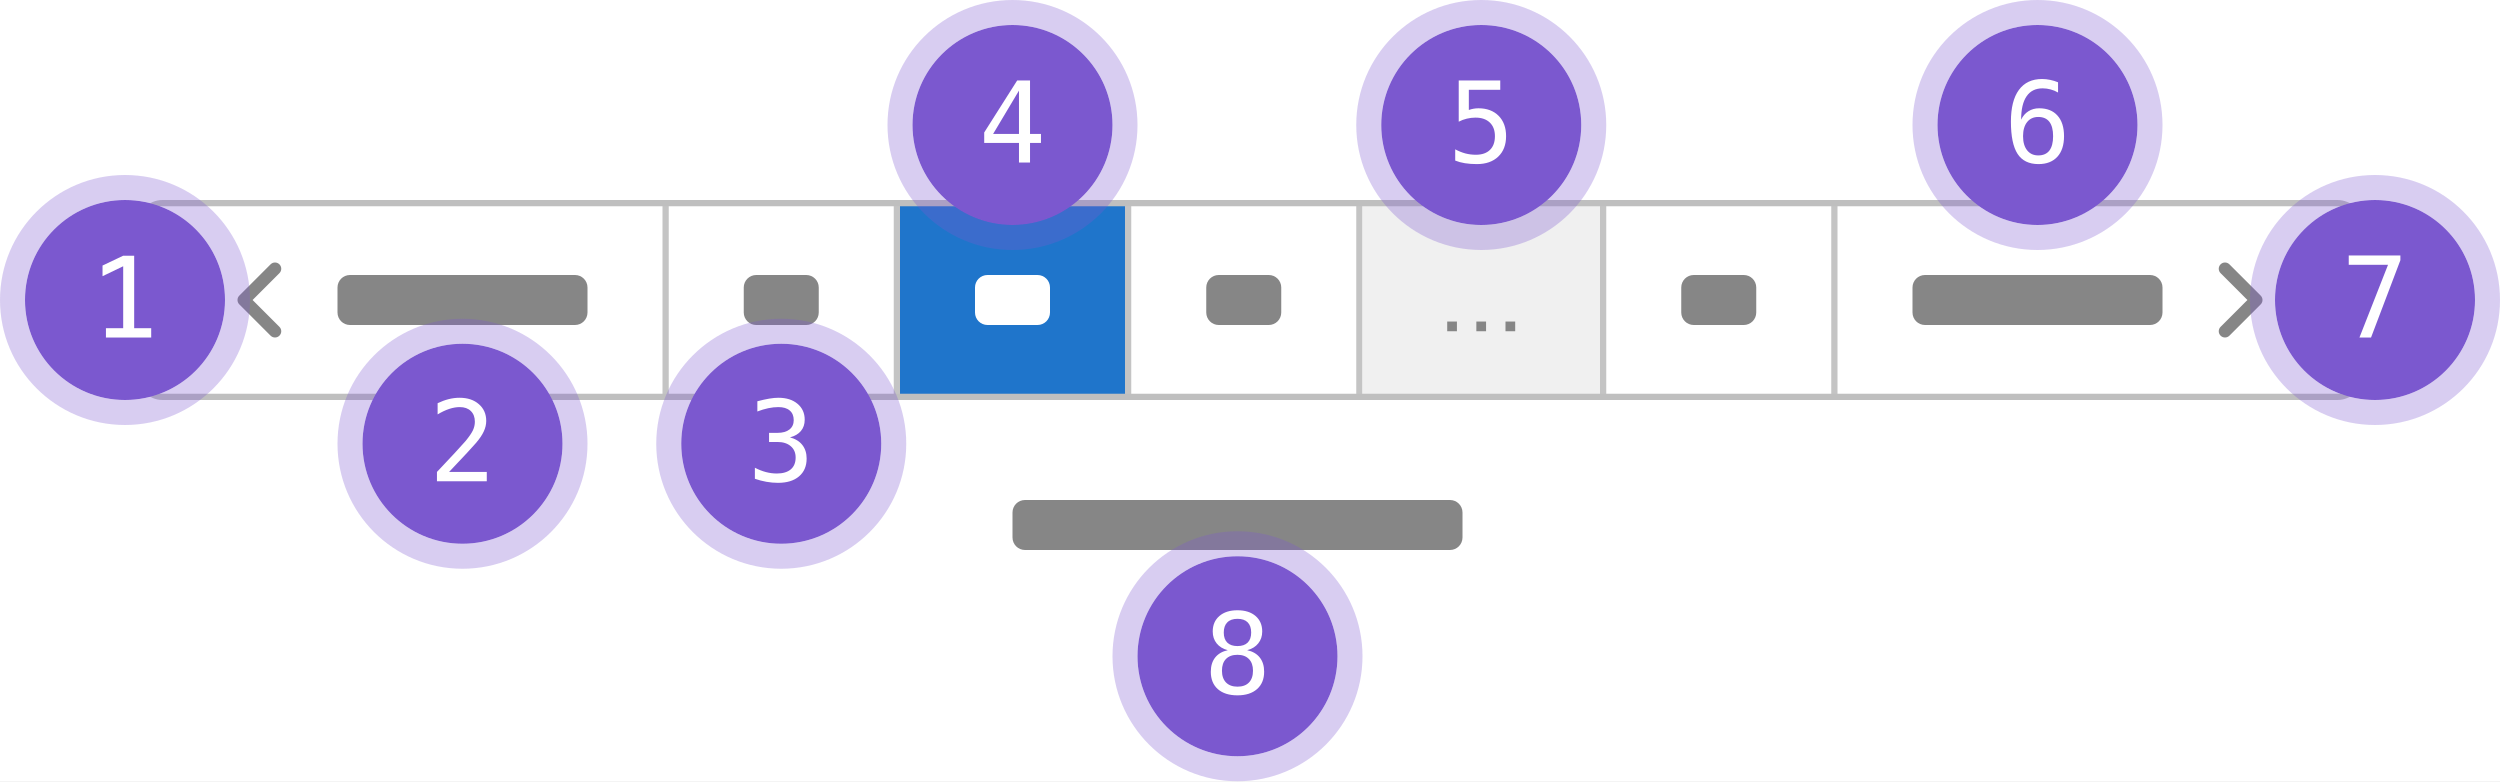
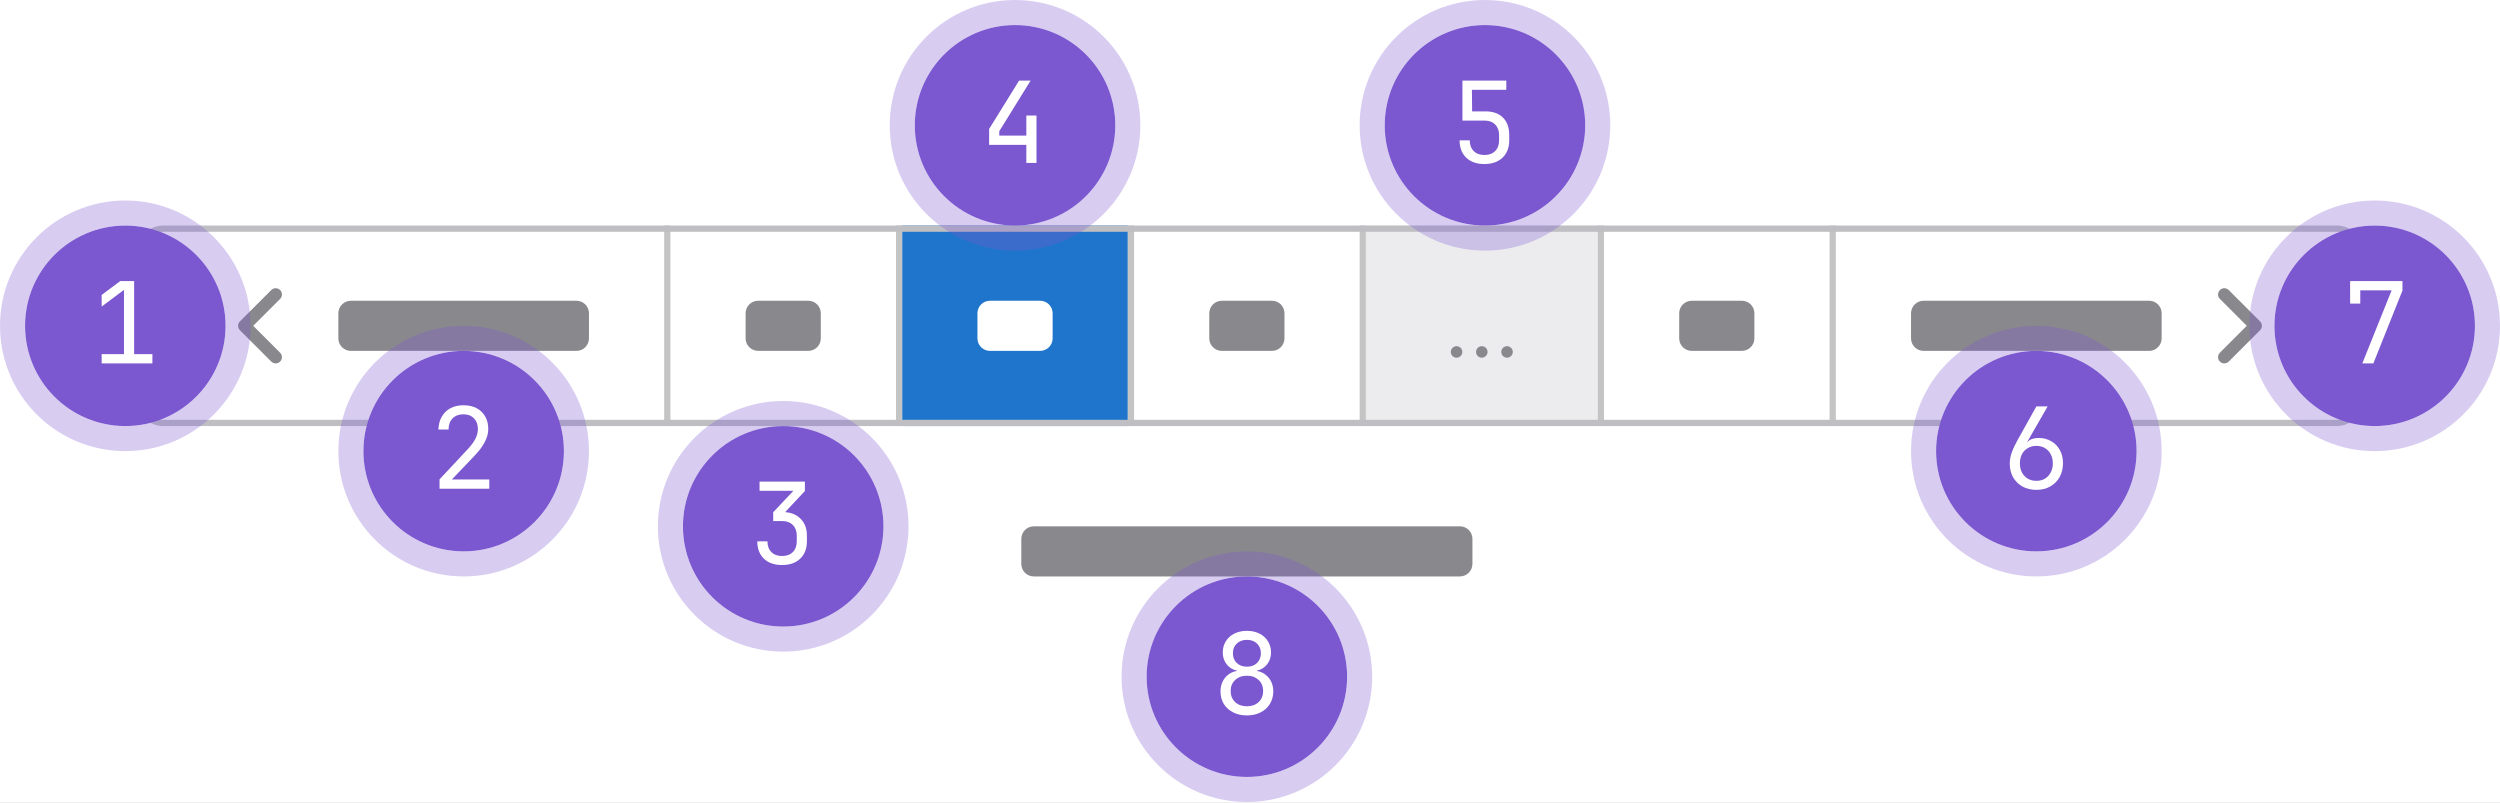
- <svg xmlns="http://www.w3.org/2000/svg" width="400" height="125" viewBox="0 0 400 125" fill="none">
-   <rect width="400" height="125" fill="white" />
-   <rect x="22.5" y="32.5" width="355" height="31" rx="3.5" fill="white" />
-   <path d="M44.707 43.707C45.098 43.317 45.098 42.683 44.707 42.293C44.317 41.902 43.683 41.902 43.293 42.293L38.293 47.293C37.902 47.683 37.902 48.317 38.293 48.707L43.293 53.707C43.683 54.098 44.317 54.098 44.707 53.707C45.098 53.317 45.098 52.683 44.707 52.293L40.414 48L44.707 43.707Z" fill="#868686" />
-   <rect x="54" y="44" width="40" height="8" rx="2" fill="#868686" />
-   <rect x="106" y="32" width="1" height="32" fill="#C4C4C4" />
-   <rect x="119" y="44" width="12" height="8" rx="2" fill="#868686" />
-   <rect x="143" y="32" width="1" height="32" fill="#C4C4C4" />
-   <rect width="36" height="32" transform="translate(144 32)" fill="#1F75CB" />
-   <rect x="156" y="44" width="12" height="8" rx="2" fill="white" />
-   <rect x="180" y="32" width="1" height="32" fill="#C4C4C4" />
-   <rect x="193" y="44" width="12" height="8" rx="2" fill="#868686" />
-   <rect x="217" y="32" width="1" height="32" fill="#C4C4C4" />
-   <rect width="38" height="32" transform="translate(218 32)" fill="#F0F0F0" />
-   <path d="M240.878 51.446V53H242.432V51.446H240.878ZM236.216 51.446V53H237.77V51.446H236.216ZM231.554 51.446V53H233.108V51.446H231.554Z" fill="#868686" />
-   <rect x="256" y="32" width="1" height="32" fill="#C4C4C4" />
-   <rect x="269" y="44" width="12" height="8" rx="2" fill="#868686" />
-   <rect x="293" y="32" width="1" height="32" fill="#C4C4C4" />
-   <rect x="306" y="44" width="40" height="8" rx="2" fill="#868686" />
-   <path d="M355.293 43.707C354.902 43.317 354.902 42.683 355.293 42.293C355.683 41.902 356.317 41.902 356.707 42.293L361.707 47.293C362.098 47.683 362.098 48.317 361.707 48.707L356.707 53.707C356.317 54.098 355.683 54.098 355.293 53.707C354.902 53.317 354.902 52.683 355.293 52.293L359.586 48L355.293 43.707Z" fill="#868686" />
-   <rect x="22.5" y="32.5" width="355" height="31" rx="3.5" stroke="#BFBFBF" />
-   <rect x="162" y="80" width="72" height="8" rx="2" fill="#868686" />
-   <circle cx="198" cy="105" r="16" fill="#7B58CF" />
-   <circle cx="198" cy="105" r="18" stroke="#7B58CF" stroke-opacity="0.3" stroke-width="4" />
-   <path d="M197.991 104.769C197.2 104.769 196.588 104.991 196.154 105.437C195.727 105.876 195.513 106.5 195.513 107.309C195.513 108.117 195.729 108.747 196.163 109.198C196.603 109.644 197.212 109.866 197.991 109.866C198.788 109.866 199.4 109.646 199.828 109.207C200.262 108.762 200.479 108.129 200.479 107.309C200.479 106.506 200.259 105.882 199.819 105.437C199.386 104.991 198.776 104.769 197.991 104.769ZM196.444 104.03C195.688 103.837 195.097 103.477 194.669 102.949C194.247 102.422 194.036 101.786 194.036 101.042C194.036 99.999 194.391 99.173 195.1 98.564C195.809 97.948 196.772 97.641 197.991 97.641C199.216 97.641 200.183 97.948 200.892 98.564C201.601 99.173 201.955 99.999 201.955 101.042C201.955 101.786 201.741 102.422 201.313 102.949C200.892 103.477 200.303 103.837 199.547 104.03C200.426 104.224 201.097 104.613 201.56 105.199C202.028 105.785 202.263 106.544 202.263 107.476C202.263 108.659 201.885 109.585 201.129 110.253C200.373 110.921 199.327 111.255 197.991 111.255C196.655 111.255 195.609 110.924 194.854 110.262C194.104 109.594 193.729 108.671 193.729 107.493C193.729 106.556 193.96 105.794 194.423 105.208C194.892 104.616 195.565 104.224 196.444 104.03ZM195.803 101.209C195.803 101.912 195.99 102.448 196.365 102.817C196.74 103.187 197.282 103.371 197.991 103.371C198.706 103.371 199.251 103.187 199.626 102.817C200.001 102.448 200.188 101.912 200.188 101.209C200.188 100.494 200.001 99.949 199.626 99.574C199.257 99.199 198.712 99.012 197.991 99.012C197.282 99.012 196.74 99.202 196.365 99.583C195.99 99.958 195.803 100.5 195.803 101.209Z" fill="white" />
-   <circle cx="380" cy="48" r="16" fill="#7B58CF" />
-   <circle cx="380" cy="48" r="18" stroke="#7B58CF" stroke-opacity="0.3" stroke-width="4" />
-   <path d="M375.799 40.878H384.061V41.634L379.367 54H377.513L382.083 42.372H375.799V40.878Z" fill="white" />
-   <circle cx="326" cy="20" r="16" fill="#7B58CF" />
-   <circle cx="326" cy="20" r="18" stroke="#7B58CF" stroke-opacity="0.3" stroke-width="4" />
-   <path d="M329.287 13.168V14.803C328.918 14.586 328.525 14.422 328.109 14.31C327.693 14.193 327.26 14.135 326.809 14.135C325.684 14.135 324.831 14.56 324.251 15.409C323.671 16.253 323.381 17.498 323.381 19.145C323.662 18.559 324.052 18.11 324.55 17.8C325.048 17.483 325.619 17.325 326.264 17.325C327.529 17.325 328.508 17.715 329.199 18.494C329.896 19.268 330.245 20.366 330.245 21.79C330.245 23.208 329.888 24.307 329.173 25.086C328.458 25.865 327.453 26.255 326.158 26.255C324.635 26.255 323.519 25.71 322.81 24.62C322.101 23.524 321.746 21.802 321.746 19.452C321.746 17.237 322.171 15.55 323.021 14.39C323.876 13.224 325.112 12.641 326.729 12.641C327.163 12.641 327.597 12.688 328.03 12.781C328.464 12.869 328.883 12.998 329.287 13.168ZM326.123 18.714C325.367 18.714 324.772 18.986 324.339 19.531C323.905 20.076 323.688 20.829 323.688 21.79C323.688 22.751 323.905 23.504 324.339 24.049C324.772 24.594 325.367 24.866 326.123 24.866C326.908 24.866 327.5 24.608 327.898 24.093C328.297 23.571 328.496 22.804 328.496 21.79C328.496 20.77 328.297 20.003 327.898 19.487C327.5 18.972 326.908 18.714 326.123 18.714Z" fill="white" />
+ <svg xmlns="http://www.w3.org/2000/svg" width="399" height="128" viewBox="0 0 399 128" fill="none">
+   <rect width="399" height="128" fill="white" />
+   <g clip-path="url(#clip0_743_12576)">
+     <rect x="22" y="36" width="355" height="32" rx="4" fill="white" />
+     <path d="M44.707 47.707C45.098 47.317 45.098 46.683 44.707 46.293C44.317 45.902 43.683 45.902 43.293 46.293L38.293 51.293C37.902 51.683 37.902 52.317 38.293 52.707L43.293 57.707C43.683 58.098 44.317 58.098 44.707 57.707C45.098 57.317 45.098 56.683 44.707 56.293L40.414 52L44.707 47.707Z" fill="#89888D" />
+     <rect x="54" y="48" width="40" height="8" rx="2" fill="#89888D" />
+     <rect x="106" y="36" width="1" height="32" fill="#C4C4C4" />
+     <rect x="119" y="48" width="12" height="8" rx="2" fill="#89888D" />
+     <rect x="143" y="36" width="1" height="32" fill="#C4C4C4" />
+     <rect width="36" height="32" transform="translate(144 36)" fill="#1F75CB" />
+     <rect x="156" y="48" width="12" height="8" rx="2" fill="white" />
+     <rect x="180" y="36" width="1" height="32" fill="#C4C4C4" />
+     <rect x="193" y="48" width="12" height="8" rx="2" fill="#89888D" />
+     <rect x="217" y="36" width="1" height="32" fill="#C4C4C4" />
+     <rect width="37" height="32" transform="translate(218 36)" fill="#ECECEF" />
+     <path d="M232.467 57.089C231.961 57.089 231.551 56.672 231.551 56.166C231.551 55.66 231.968 55.25 232.467 55.25C232.973 55.25 233.39 55.66 233.39 56.166C233.39 56.679 232.973 57.089 232.467 57.089ZM236.493 57.089C235.987 57.089 235.577 56.672 235.577 56.166C235.577 55.66 235.994 55.25 236.493 55.25C236.999 55.25 237.416 55.66 237.416 56.166C237.416 56.679 236.999 57.089 236.493 57.089ZM240.52 57.089C240.014 57.089 239.604 56.672 239.604 56.166C239.604 55.66 240.021 55.25 240.52 55.25C241.025 55.25 241.442 55.66 241.442 56.166C241.442 56.679 241.025 57.089 240.52 57.089Z" fill="#89888D" />
+     <rect x="255" y="36" width="1" height="32" fill="#C4C4C4" />
+     <rect x="268" y="48" width="12" height="8" rx="2" fill="#89888D" />
+     <rect x="292" y="36" width="1" height="32" fill="#C4C4C4" />
+     <rect x="305" y="48" width="40" height="8" rx="2" fill="#89888D" />
+     <path d="M354.293 47.707C353.902 47.317 353.902 46.683 354.293 46.293C354.683 45.902 355.317 45.902 355.707 46.293L360.707 51.293C361.098 51.683 361.098 52.317 360.707 52.707L355.707 57.707C355.317 58.098 354.683 58.098 354.293 57.707C353.902 57.317 353.902 56.683 354.293 56.293L358.586 52L354.293 47.707Z" fill="#89888D" />
+   </g>
+   <rect x="22.5" y="36.5" width="354" height="31" rx="3.5" stroke="#BFBFC3" />
+   <rect x="163" y="84" width="72" height="8" rx="2" fill="#89888D" />
+   <circle cx="199" cy="108" r="16" fill="#7B58CF" />
+   <circle cx="199" cy="108" r="18" stroke="#7B58CF" stroke-opacity="0.3" stroke-width="4" />
+   <path d="M199.004 114.18C198.176 114.18 197.444 114.018 196.808 113.694C196.172 113.37 195.674 112.92 195.314 112.344C194.966 111.756 194.792 111.084 194.792 110.328C194.792 109.776 194.9 109.272 195.116 108.816C195.332 108.36 195.632 107.982 196.016 107.682C196.412 107.37 196.874 107.172 197.402 107.088V107.034C196.718 106.878 196.172 106.536 195.764 106.008C195.356 105.468 195.152 104.85 195.152 104.154C195.152 103.47 195.314 102.87 195.638 102.354C195.962 101.826 196.412 101.418 196.988 101.13C197.576 100.83 198.248 100.68 199.004 100.68C199.772 100.68 200.444 100.83 201.02 101.13C201.596 101.418 202.046 101.826 202.37 102.354C202.694 102.87 202.856 103.47 202.856 104.154C202.856 104.85 202.652 105.468 202.244 106.008C201.836 106.536 201.29 106.878 200.606 107.034V107.088C201.134 107.172 201.59 107.37 201.974 107.682C202.37 107.982 202.676 108.36 202.892 108.816C203.108 109.272 203.216 109.776 203.216 110.328C203.216 111.084 203.036 111.756 202.676 112.344C202.328 112.92 201.836 113.37 201.2 113.694C200.576 114.018 199.844 114.18 199.004 114.18ZM199.004 112.722C199.772 112.722 200.396 112.5 200.876 112.056C201.356 111.6 201.596 111.012 201.596 110.292C201.596 109.56 201.356 108.972 200.876 108.528C200.396 108.072 199.772 107.844 199.004 107.844C198.236 107.844 197.612 108.072 197.132 108.528C196.652 108.972 196.412 109.56 196.412 110.292C196.412 111.012 196.652 111.6 197.132 112.056C197.612 112.5 198.236 112.722 199.004 112.722ZM199.004 106.404C199.676 106.404 200.216 106.206 200.624 105.81C201.032 105.414 201.236 104.898 201.236 104.262C201.236 103.626 201.032 103.11 200.624 102.714C200.216 102.318 199.676 102.12 199.004 102.12C198.344 102.12 197.804 102.318 197.384 102.714C196.976 103.11 196.772 103.626 196.772 104.262C196.772 104.898 196.976 105.414 197.384 105.81C197.804 106.206 198.344 106.404 199.004 106.404Z" fill="white" />
+   <circle cx="379" cy="52" r="16" fill="#7B58CF" />
+   <circle cx="379" cy="52" r="18" stroke="#7B58CF" stroke-opacity="0.3" stroke-width="4" />
+   <path d="M377.024 58L381.704 46.336H376.7V48.46H375.08V44.86H383.432V46.372L378.788 58H377.024Z" fill="white" />
+   <circle cx="325" cy="72" r="16" fill="#7B58CF" />
+   <circle cx="325" cy="72" r="18" stroke="#7B58CF" stroke-opacity="0.3" stroke-width="4" />
+   <path d="M325.022 78.18C324.182 78.18 323.438 78.006 322.79 77.658C322.154 77.298 321.656 76.806 321.296 76.182C320.936 75.546 320.756 74.814 320.756 73.986C320.756 73.41 320.864 72.822 321.08 72.222C321.296 71.61 321.59 70.974 321.962 70.314L325.004 64.86H326.804L323.564 70.494L323.618 70.53C323.774 70.326 324.008 70.17 324.32 70.062C324.632 69.954 324.974 69.9 325.346 69.9C326.126 69.9 326.804 70.074 327.38 70.422C327.968 70.758 328.424 71.226 328.748 71.826C329.084 72.426 329.252 73.122 329.252 73.914C329.252 74.754 329.072 75.498 328.712 76.146C328.352 76.782 327.854 77.28 327.218 77.64C326.594 78 325.862 78.18 325.022 78.18ZM325.004 76.74C325.532 76.74 325.988 76.626 326.372 76.398C326.768 76.158 327.074 75.828 327.29 75.408C327.518 74.988 327.632 74.502 327.632 73.95C327.632 73.398 327.518 72.912 327.29 72.492C327.074 72.072 326.768 71.748 326.372 71.52C325.988 71.28 325.532 71.16 325.004 71.16C324.488 71.16 324.032 71.28 323.636 71.52C323.24 71.748 322.928 72.072 322.7 72.492C322.484 72.912 322.376 73.398 322.376 73.95C322.376 74.502 322.484 74.988 322.7 75.408C322.928 75.828 323.24 76.158 323.636 76.398C324.032 76.626 324.488 76.74 325.004 76.74Z" fill="white" />
  <circle cx="237" cy="20" r="16" fill="#7B58CF" />
  <circle cx="237" cy="20" r="18" stroke="#7B58CF" stroke-opacity="0.3" stroke-width="4" />
-   <path d="M233.396 12.878H240.041V14.372H235.014V17.598C235.266 17.504 235.518 17.436 235.77 17.395C236.027 17.349 236.285 17.325 236.543 17.325C237.902 17.325 238.98 17.727 239.777 18.529C240.574 19.332 240.973 20.419 240.973 21.79C240.973 23.173 240.554 24.263 239.716 25.06C238.884 25.856 237.744 26.255 236.297 26.255C235.6 26.255 234.961 26.208 234.381 26.114C233.807 26.02 233.291 25.88 232.834 25.692V23.891C233.373 24.184 233.915 24.403 234.46 24.55C235.005 24.69 235.562 24.761 236.13 24.761C237.108 24.761 237.861 24.503 238.389 23.987C238.922 23.472 239.188 22.739 239.188 21.79C239.188 20.852 238.913 20.123 238.362 19.602C237.817 19.08 237.056 18.819 236.077 18.819C235.603 18.819 235.14 18.875 234.688 18.986C234.237 19.092 233.807 19.253 233.396 19.47V12.878Z" fill="white" />
+   <path d="M236.896 26.18C235.684 26.18 234.724 25.844 234.016 25.172C233.308 24.488 232.954 23.564 232.954 22.4H234.574C234.574 23.12 234.784 23.69 235.204 24.11C235.624 24.53 236.194 24.74 236.914 24.74C237.634 24.74 238.204 24.53 238.624 24.11C239.044 23.69 239.254 23.12 239.254 22.4V21.59C239.254 20.87 239.05 20.3 238.642 19.88C238.234 19.46 237.682 19.25 236.986 19.25H233.404V12.86H240.406V14.336H234.916L234.952 17.774H237.076C238.288 17.774 239.224 18.11 239.884 18.782C240.544 19.442 240.874 20.378 240.874 21.59V22.4C240.874 23.564 240.514 24.488 239.794 25.172C239.086 25.844 238.12 26.18 236.896 26.18Z" fill="white" />
  <circle cx="162" cy="20" r="16" fill="#7B58CF" />
  <circle cx="162" cy="20" r="18" stroke="#7B58CF" stroke-opacity="0.3" stroke-width="4" />
-   <path d="M163.037 14.495L158.897 21.43H163.037V14.495ZM162.747 12.878H164.804V21.43H166.553V22.871H164.804V26H163.037V22.871H157.474V21.192L162.747 12.878Z" fill="white" />
-   <circle cx="125" cy="71" r="16" fill="#7B58CF" />
-   <circle cx="125" cy="71" r="18" stroke="#7B58CF" stroke-opacity="0.3" stroke-width="4" />
-   <path d="M126.397 69.978C127.259 70.206 127.918 70.613 128.375 71.199C128.832 71.779 129.061 72.506 129.061 73.379C129.061 74.586 128.653 75.535 127.839 76.227C127.03 76.912 125.908 77.255 124.473 77.255C123.869 77.255 123.254 77.199 122.627 77.088C122 76.977 121.385 76.815 120.781 76.605V74.838C121.379 75.148 121.968 75.38 122.548 75.532C123.128 75.685 123.705 75.761 124.279 75.761C125.252 75.761 125.999 75.541 126.521 75.102C127.042 74.662 127.303 74.029 127.303 73.203C127.303 72.441 127.042 71.838 126.521 71.393C125.999 70.941 125.293 70.716 124.402 70.716H123.049V69.257H124.402C125.217 69.257 125.853 69.078 126.31 68.721C126.767 68.363 126.995 67.865 126.995 67.227C126.995 66.553 126.781 66.037 126.354 65.68C125.932 65.316 125.328 65.135 124.543 65.135C124.021 65.135 123.482 65.193 122.926 65.311C122.369 65.428 121.786 65.603 121.177 65.838V64.203C121.886 64.016 122.516 63.875 123.066 63.781C123.623 63.688 124.115 63.641 124.543 63.641C125.82 63.641 126.84 63.963 127.602 64.607C128.369 65.246 128.753 66.096 128.753 67.156C128.753 67.877 128.551 68.478 128.146 68.958C127.748 69.439 127.165 69.778 126.397 69.978Z" fill="white" />
-   <circle cx="74" cy="71" r="16" fill="#7B58CF" />
-   <circle cx="74" cy="71" r="18" stroke="#7B58CF" stroke-opacity="0.3" stroke-width="4" />
-   <path d="M71.856 75.506H77.885V77H69.913V75.506C71.009 74.352 71.967 73.332 72.787 72.447C73.607 71.562 74.173 70.939 74.483 70.575C75.069 69.86 75.465 69.283 75.67 68.844C75.875 68.398 75.978 67.944 75.978 67.481C75.978 66.749 75.761 66.175 75.327 65.759C74.899 65.343 74.311 65.135 73.561 65.135C73.027 65.135 72.468 65.231 71.882 65.425C71.296 65.618 70.675 65.911 70.019 66.304V64.511C70.622 64.224 71.214 64.007 71.794 63.86C72.38 63.714 72.957 63.641 73.525 63.641C74.809 63.641 75.84 63.983 76.619 64.669C77.404 65.349 77.797 66.242 77.797 67.35C77.797 67.912 77.665 68.475 77.401 69.037C77.144 69.6 76.722 70.221 76.136 70.9C75.808 71.281 75.33 71.809 74.703 72.482C74.082 73.156 73.133 74.164 71.856 75.506Z" fill="white" />
-   <circle cx="20" cy="48" r="16" fill="#7B58CF" />
-   <circle cx="20" cy="48" r="18" stroke="#7B58CF" stroke-opacity="0.3" stroke-width="4" />
-   <path d="M16.95 52.515H19.71V42.601L16.405 44.191V42.486L19.692 40.922H21.468V52.515H24.192V54H16.95V52.515Z" fill="white" />
+   <path d="M163.804 26V23.12H157.864V20.582L162.652 12.86H164.488L159.484 20.942V21.644H163.804V18.44H165.424V26H163.804Z" fill="white" />
+   <circle cx="125" cy="84" r="16" fill="#7B58CF" />
+   <circle cx="125" cy="84" r="18" stroke="#7B58CF" stroke-opacity="0.3" stroke-width="4" />
+   <path d="M124.806 90.18C123.594 90.18 122.634 89.844 121.926 89.172C121.218 88.488 120.864 87.564 120.864 86.4H122.484C122.484 87.12 122.694 87.69 123.114 88.11C123.534 88.53 124.104 88.74 124.824 88.74C125.544 88.74 126.114 88.53 126.534 88.11C126.954 87.69 127.164 87.12 127.164 86.4V85.5C127.164 84.78 126.954 84.21 126.534 83.79C126.114 83.37 125.544 83.16 124.824 83.16H123.402V81.756L126.624 78.336H121.224V76.86H128.46V78.372L124.86 82.206V81.72C126.072 81.72 127.026 82.062 127.722 82.746C128.43 83.418 128.784 84.336 128.784 85.5V86.4C128.784 87.564 128.424 88.488 127.704 89.172C126.996 89.844 126.03 90.18 124.806 90.18Z" fill="white" />
+   <circle cx="74" cy="72" r="16" fill="#7B58CF" />
+   <circle cx="74" cy="72" r="18" stroke="#7B58CF" stroke-opacity="0.3" stroke-width="4" />
+   <path d="M70.151 78V76.506L74.525 71.826C75.162 71.154 75.612 70.554 75.876 70.026C76.139 69.498 76.272 68.982 76.272 68.478C76.272 67.758 76.061 67.188 75.641 66.768C75.234 66.336 74.675 66.12 73.968 66.12C73.236 66.12 72.653 66.342 72.222 66.786C71.802 67.218 71.591 67.806 71.591 68.55H69.972C69.996 67.758 70.175 67.074 70.511 66.498C70.847 65.91 71.309 65.46 71.897 65.148C72.486 64.836 73.175 64.68 73.968 64.68C74.784 64.68 75.486 64.836 76.073 65.148C76.662 65.46 77.118 65.904 77.442 66.48C77.766 67.044 77.927 67.716 77.927 68.496C77.927 69.12 77.754 69.78 77.406 70.476C77.07 71.172 76.487 71.952 75.659 72.816L72.114 76.524H78.09V78H70.151Z" fill="white" />
+   <circle cx="20" cy="52" r="16" fill="#7B58CF" />
+   <circle cx="20" cy="52" r="18" stroke="#7B58CF" stroke-opacity="0.3" stroke-width="4" />
+   <path d="M16.224 58V56.524H19.788V46.264L16.224 48.928V47.074L19.194 44.86H21.407V56.524H24.323V58H16.224Z" fill="white" />
+   <defs>
+     <clipPath id="clip0_743_12576">
+       <rect x="22" y="36" width="355" height="32" rx="4" fill="white" />
+     </clipPath>
+   </defs>
</svg>
